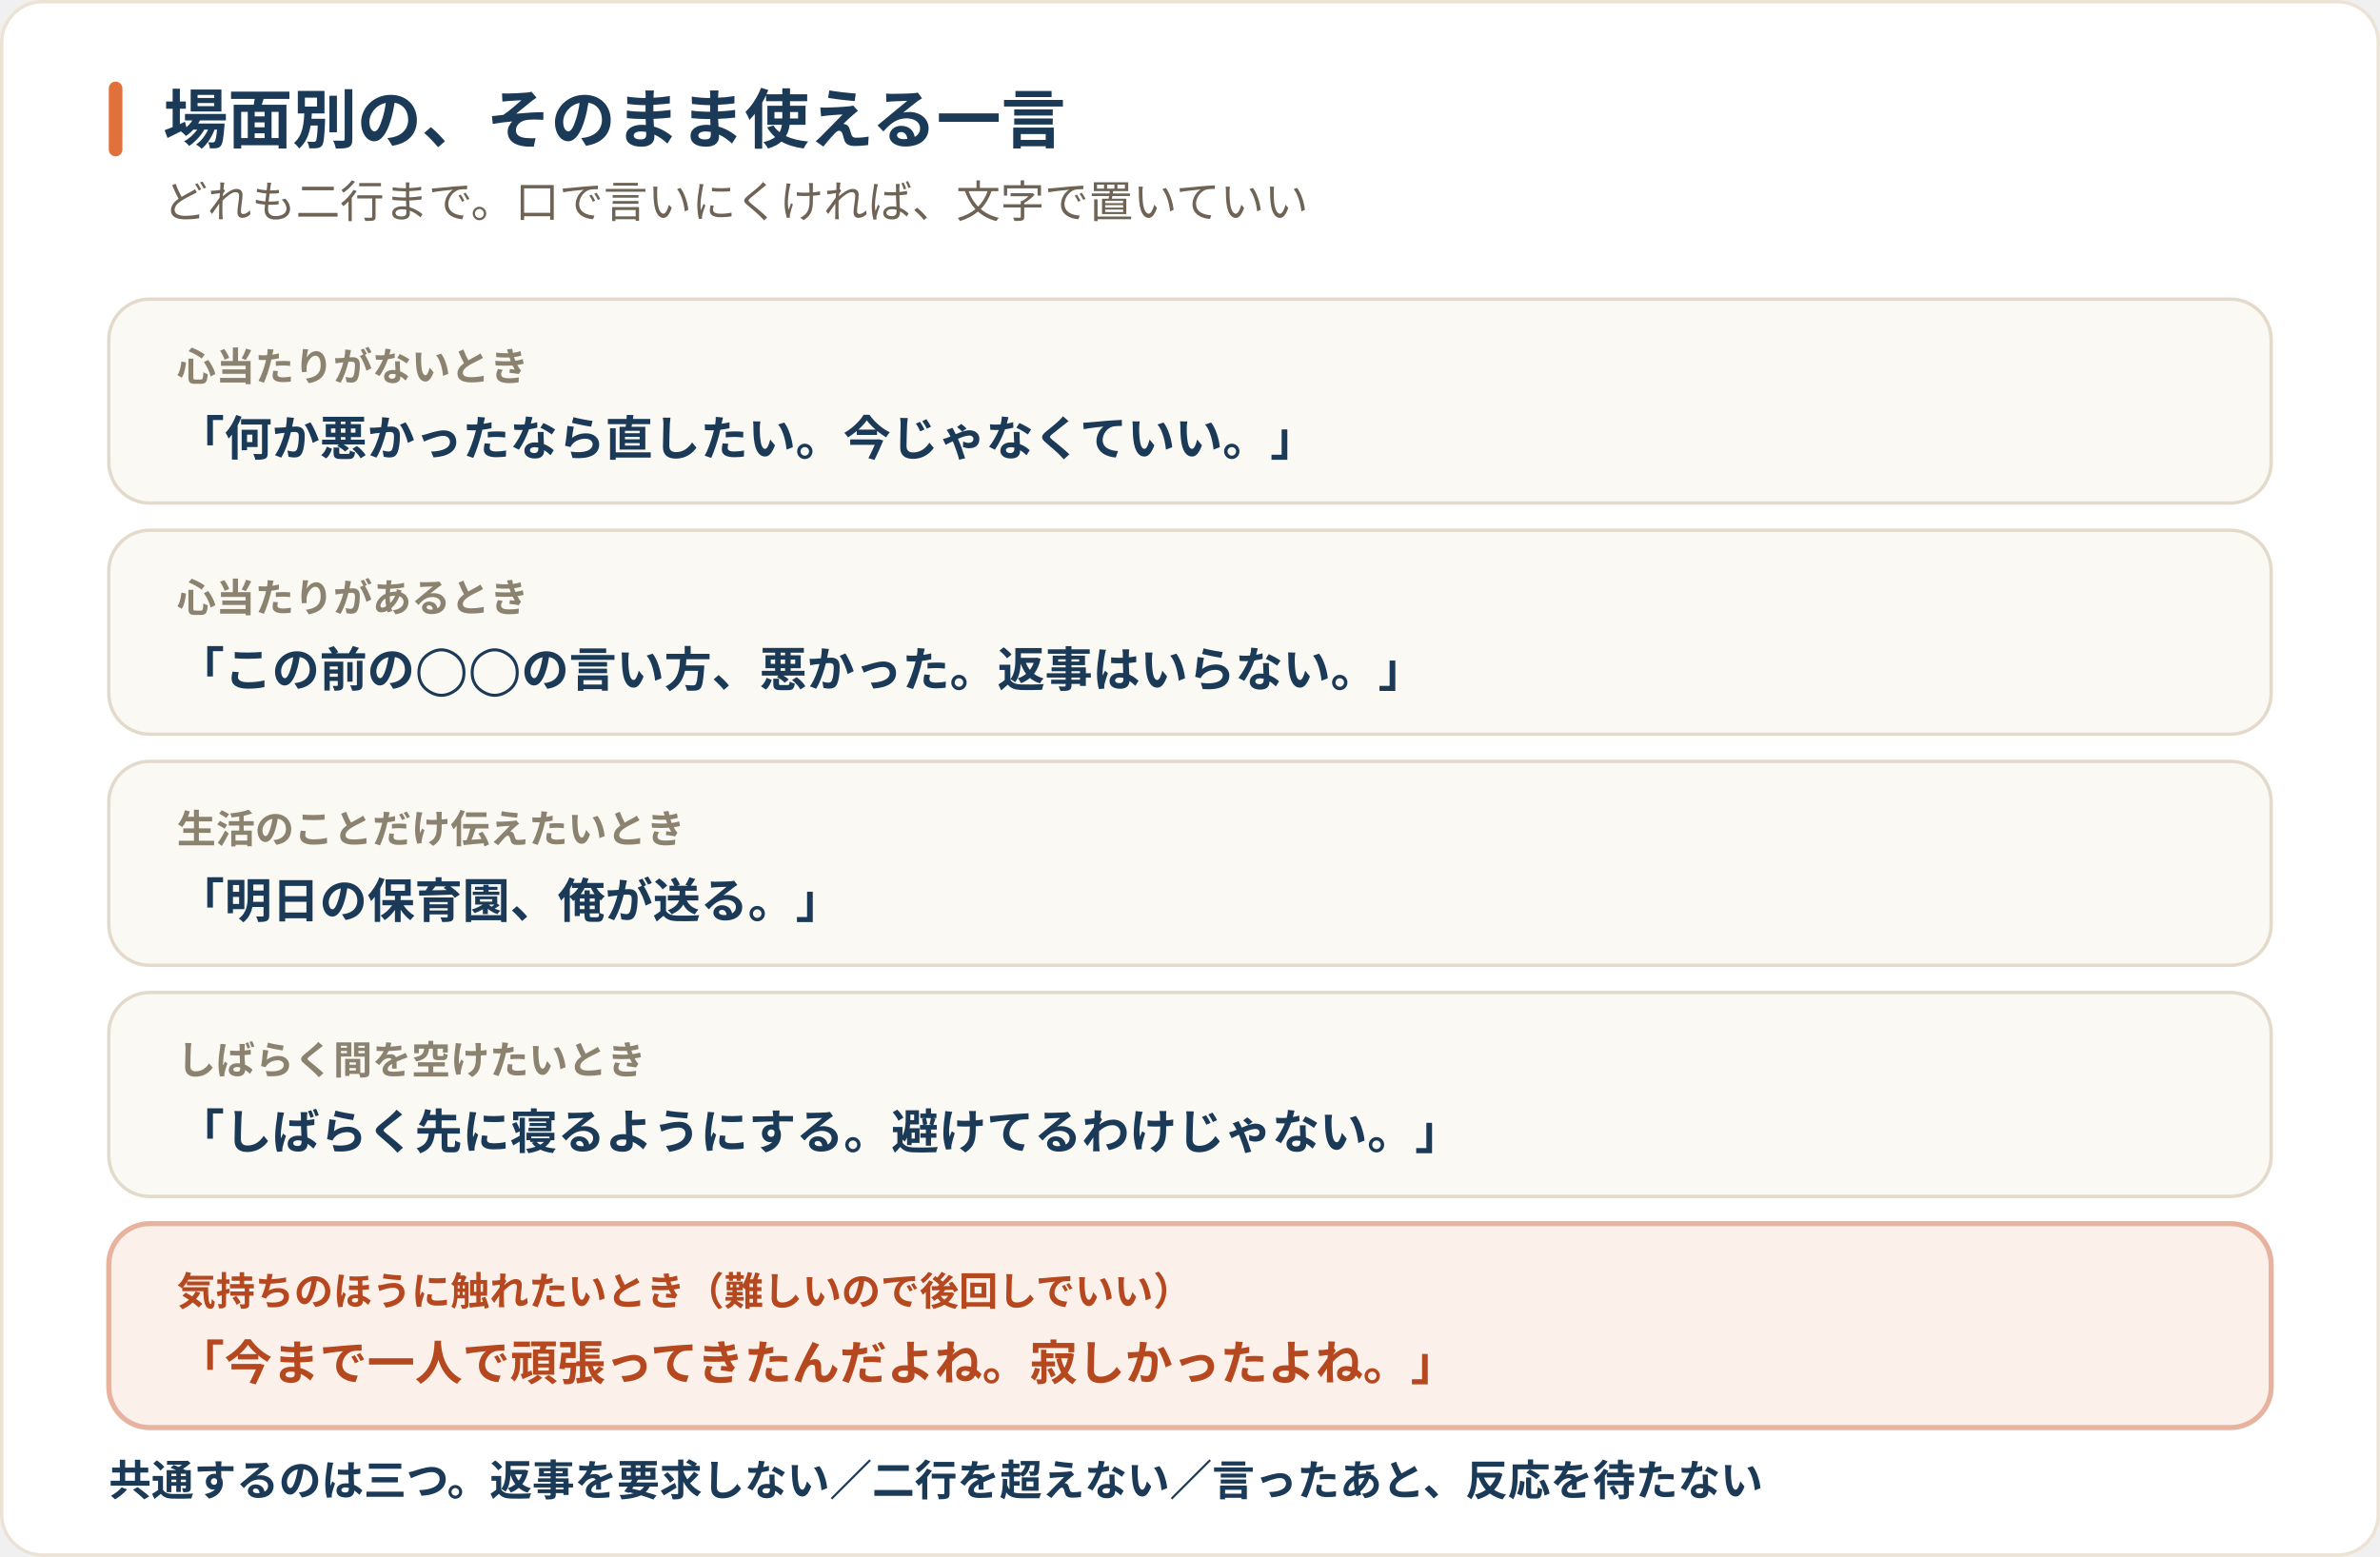
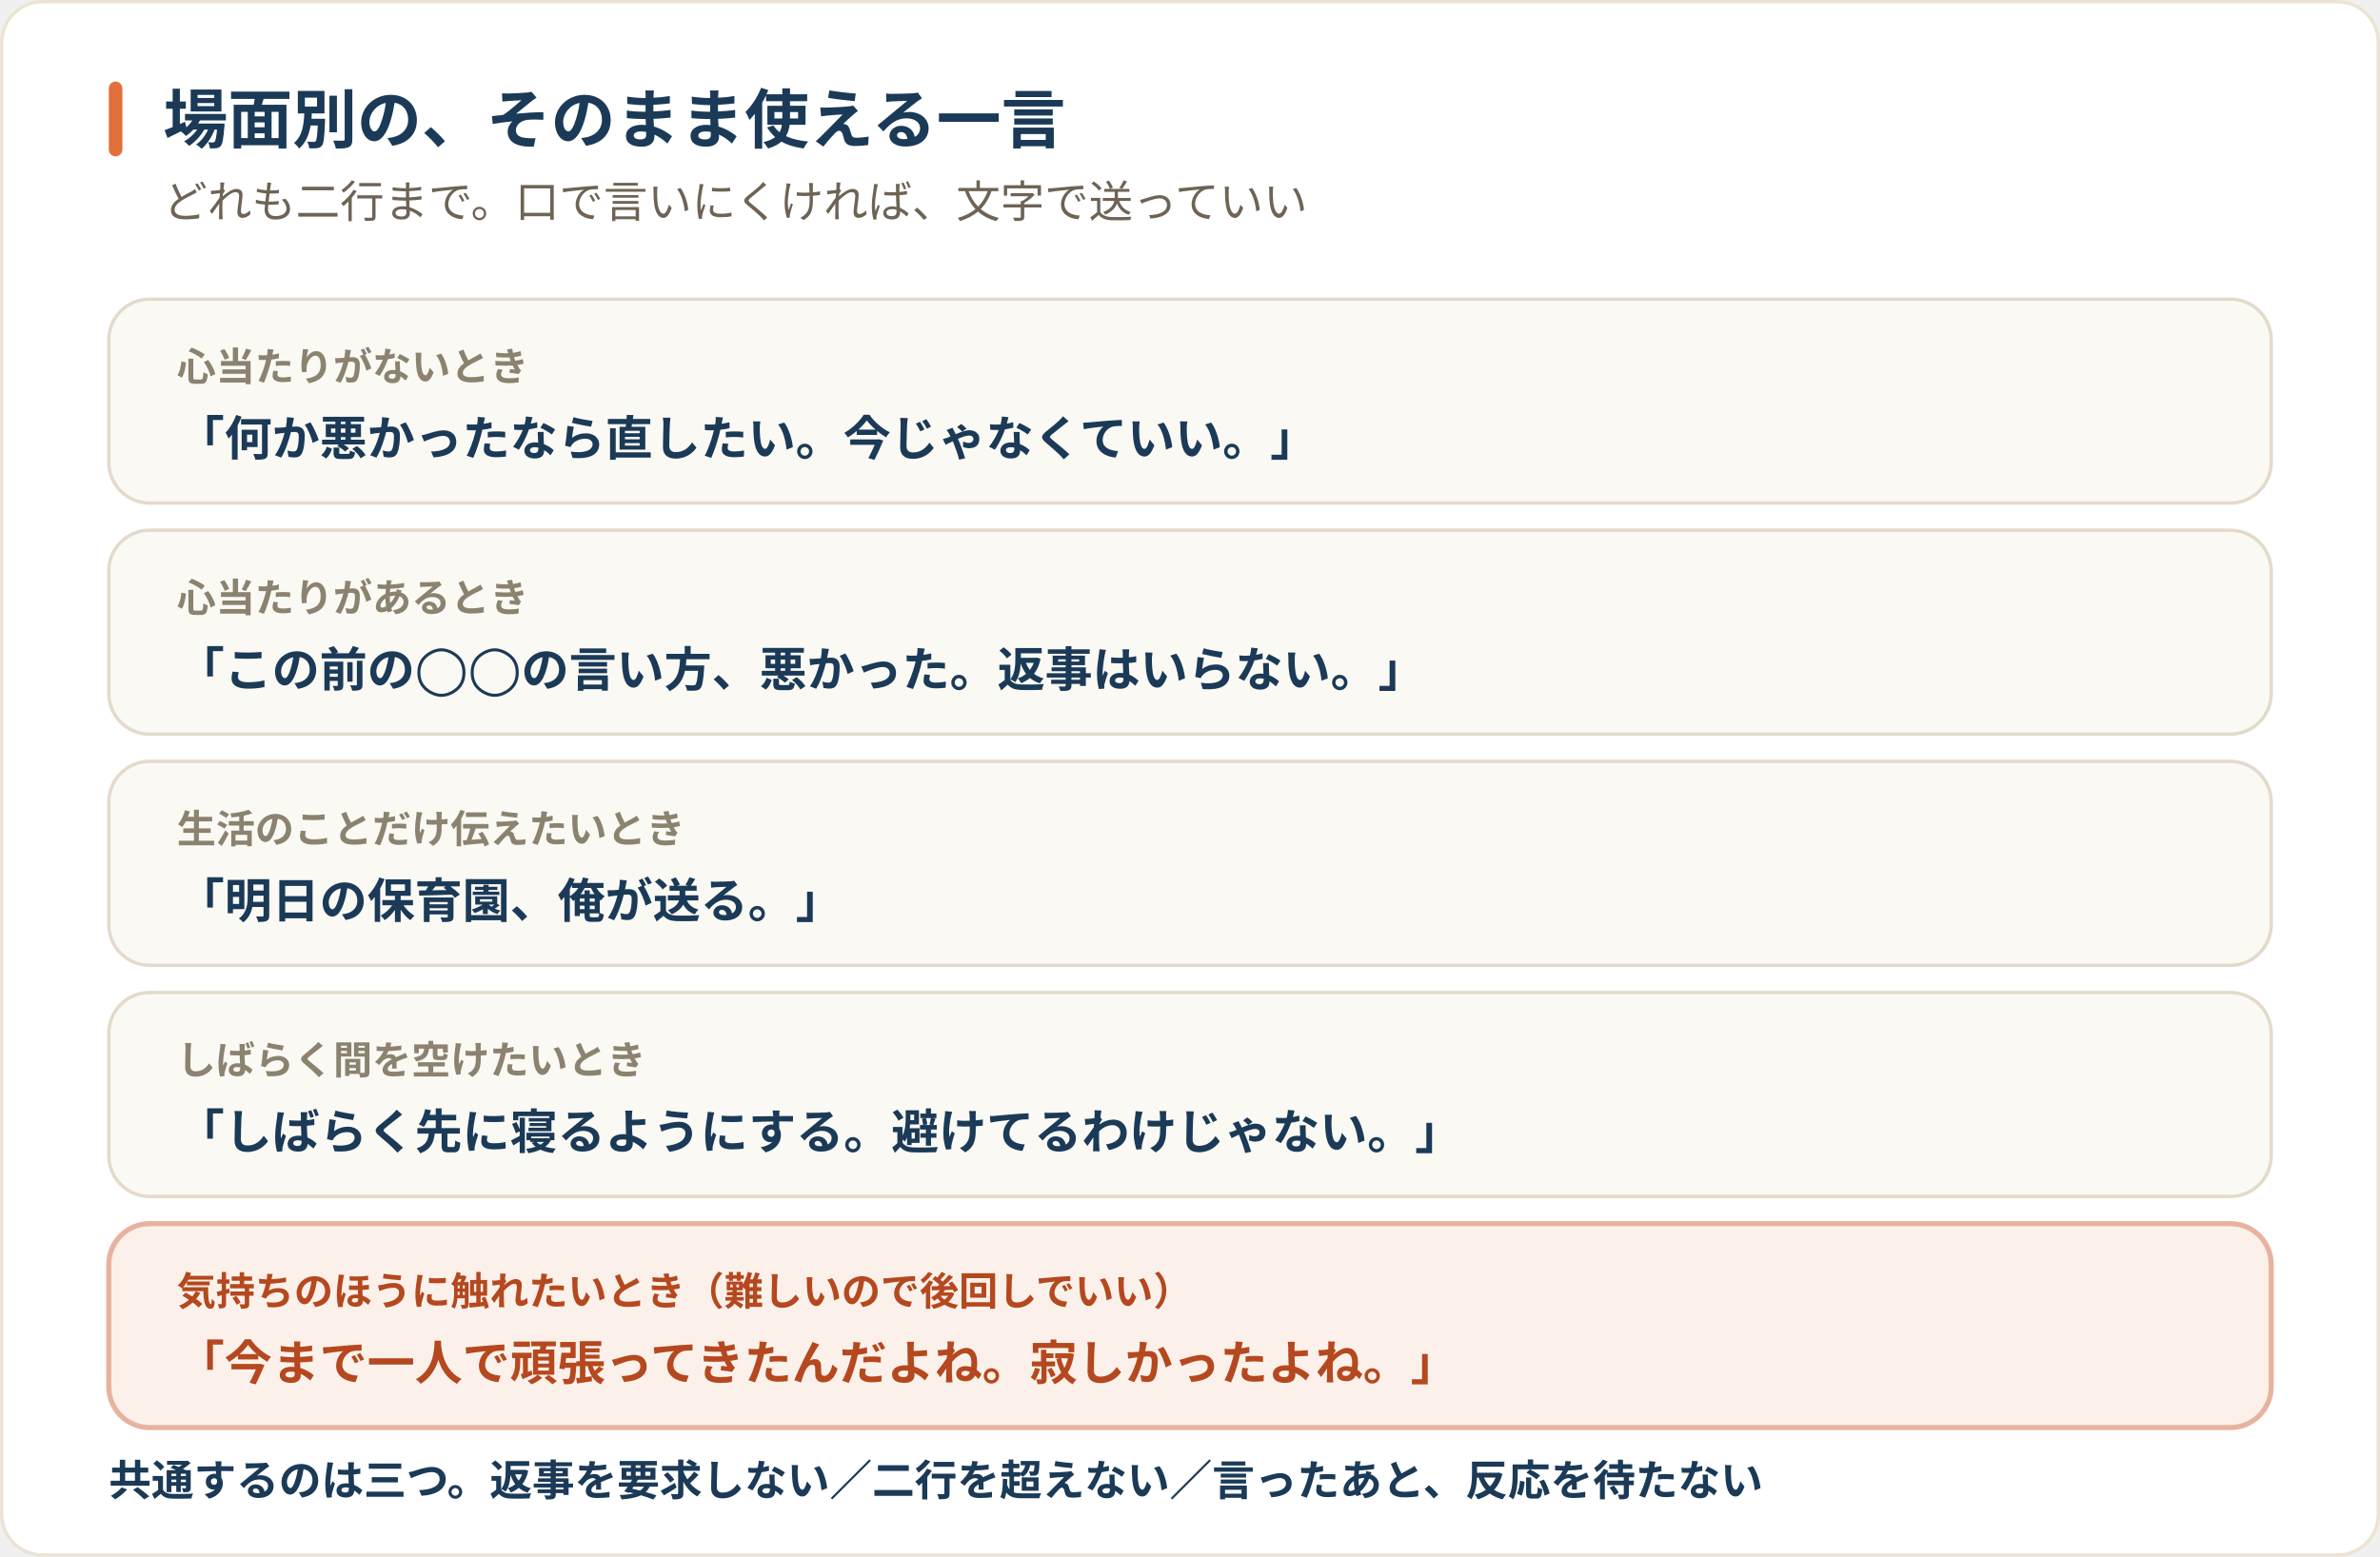
<svg xmlns="http://www.w3.org/2000/svg" viewBox="0 0 700 458" role="img" aria-labelledby="th dh" font-family="'Zen Kaku Gothic New','Noto Sans JP','Hiragino Kaku Gothic ProN',sans-serif">
  <rect x="0.5" y="0.5" width="699" height="457" rx="12" fill="#FFFFFF" stroke="#ECE3D5" />
  <rect x="32" y="24" width="4" height="22" rx="2" fill="#E2703A" />
  <text x="48" y="42" font-size="19" font-weight="800" fill="#1B3A57">場面別の、そのまま使える一言</text>
-   <text x="48" y="64" font-size="13" fill="#6E6354">どれも二行まで。口で言いにくければ、文字で置いていい</text>
+   <text x="48" y="64" font-size="13" fill="#6E6354">どれも二行まで。口で言いにくければ、文字で送っていい</text>
  <g>
    <rect x="32" y="88" width="636" height="60" rx="12" fill="#FBF9F4" stroke="#E4DACB" />
    <text x="52" y="112" font-size="11.5" font-weight="700" fill="#8C8270">心当たりがないとき</text>
    <text x="52" y="134" font-size="14" font-weight="700" fill="#1B3A57">「何か悪かったなら直したい。今じゃなくていい。」</text>
    <rect x="32" y="156" width="636" height="60" rx="12" fill="#FBF9F4" stroke="#E4DACB" />
    <text x="52" y="180" font-size="11.5" font-weight="700" fill="#8C8270">心当たりがあるとき</text>
    <text x="52" y="202" font-size="14" font-weight="700" fill="#1B3A57">「この前の◯◯の言い方、悪かった。返事はいらない。」</text>
    <rect x="32" y="224" width="636" height="60" rx="12" fill="#FBF9F4" stroke="#E4DACB" />
    <text x="52" y="248" font-size="11.5" font-weight="700" fill="#8C8270">生活のことだけ伝えたいとき</text>
    <text x="52" y="270" font-size="14" font-weight="700" fill="#1B3A57">「明日の保育園、俺が送る。」</text>
    <rect x="32" y="292" width="636" height="60" rx="12" fill="#FBF9F4" stroke="#E4DACB" />
    <text x="52" y="316" font-size="11.5" font-weight="700" fill="#8C8270">しばらく間を空けたいとき</text>
    <text x="52" y="338" font-size="14" font-weight="700" fill="#1B3A57">「しばらく先に寝るようにする。避けてるわけじゃない。」</text>
    <rect x="32" y="360" width="636" height="60" rx="12" fill="#FBF1EA" stroke="#E7B39F" stroke-width="1.5" />
    <text x="52" y="384" font-size="11.5" font-weight="700" fill="#B5481F">気持ちのほうに触れたいとき（難しいので後回しでいい）</text>
    <text x="52" y="406" font-size="14" font-weight="700" fill="#B5481F">「今まで一人で頑張ってきたんだよね。寂しかったよね。」</text>
  </g>
  <text x="32" y="440" font-size="12.5" font-weight="700" fill="#1B3A57">共通するのは三つ。返事を要求しない／二行を超えない／言ったあと、反応を待たない</text>
</svg>
